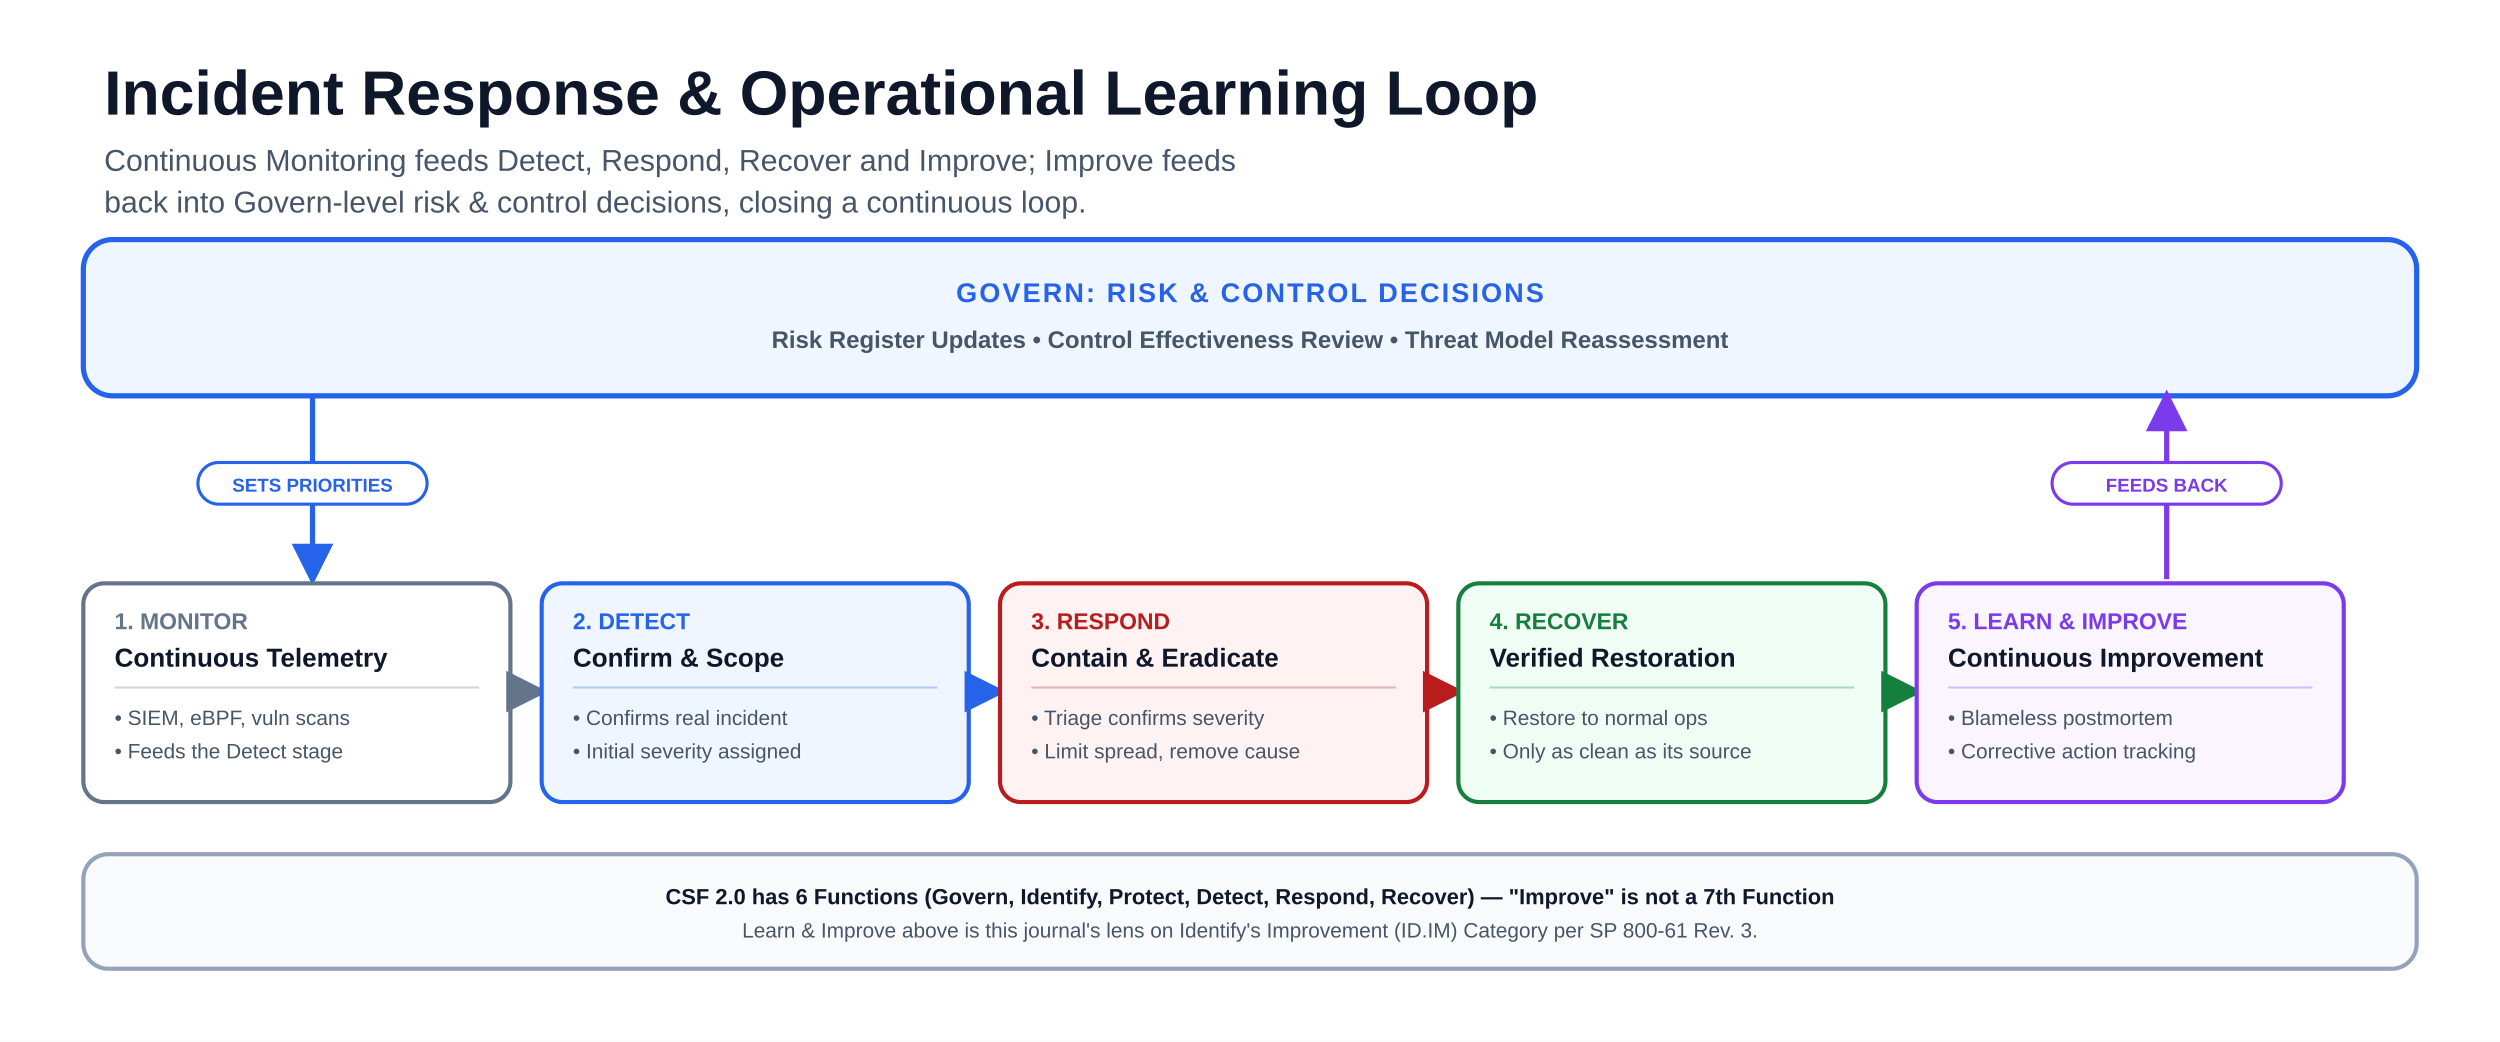
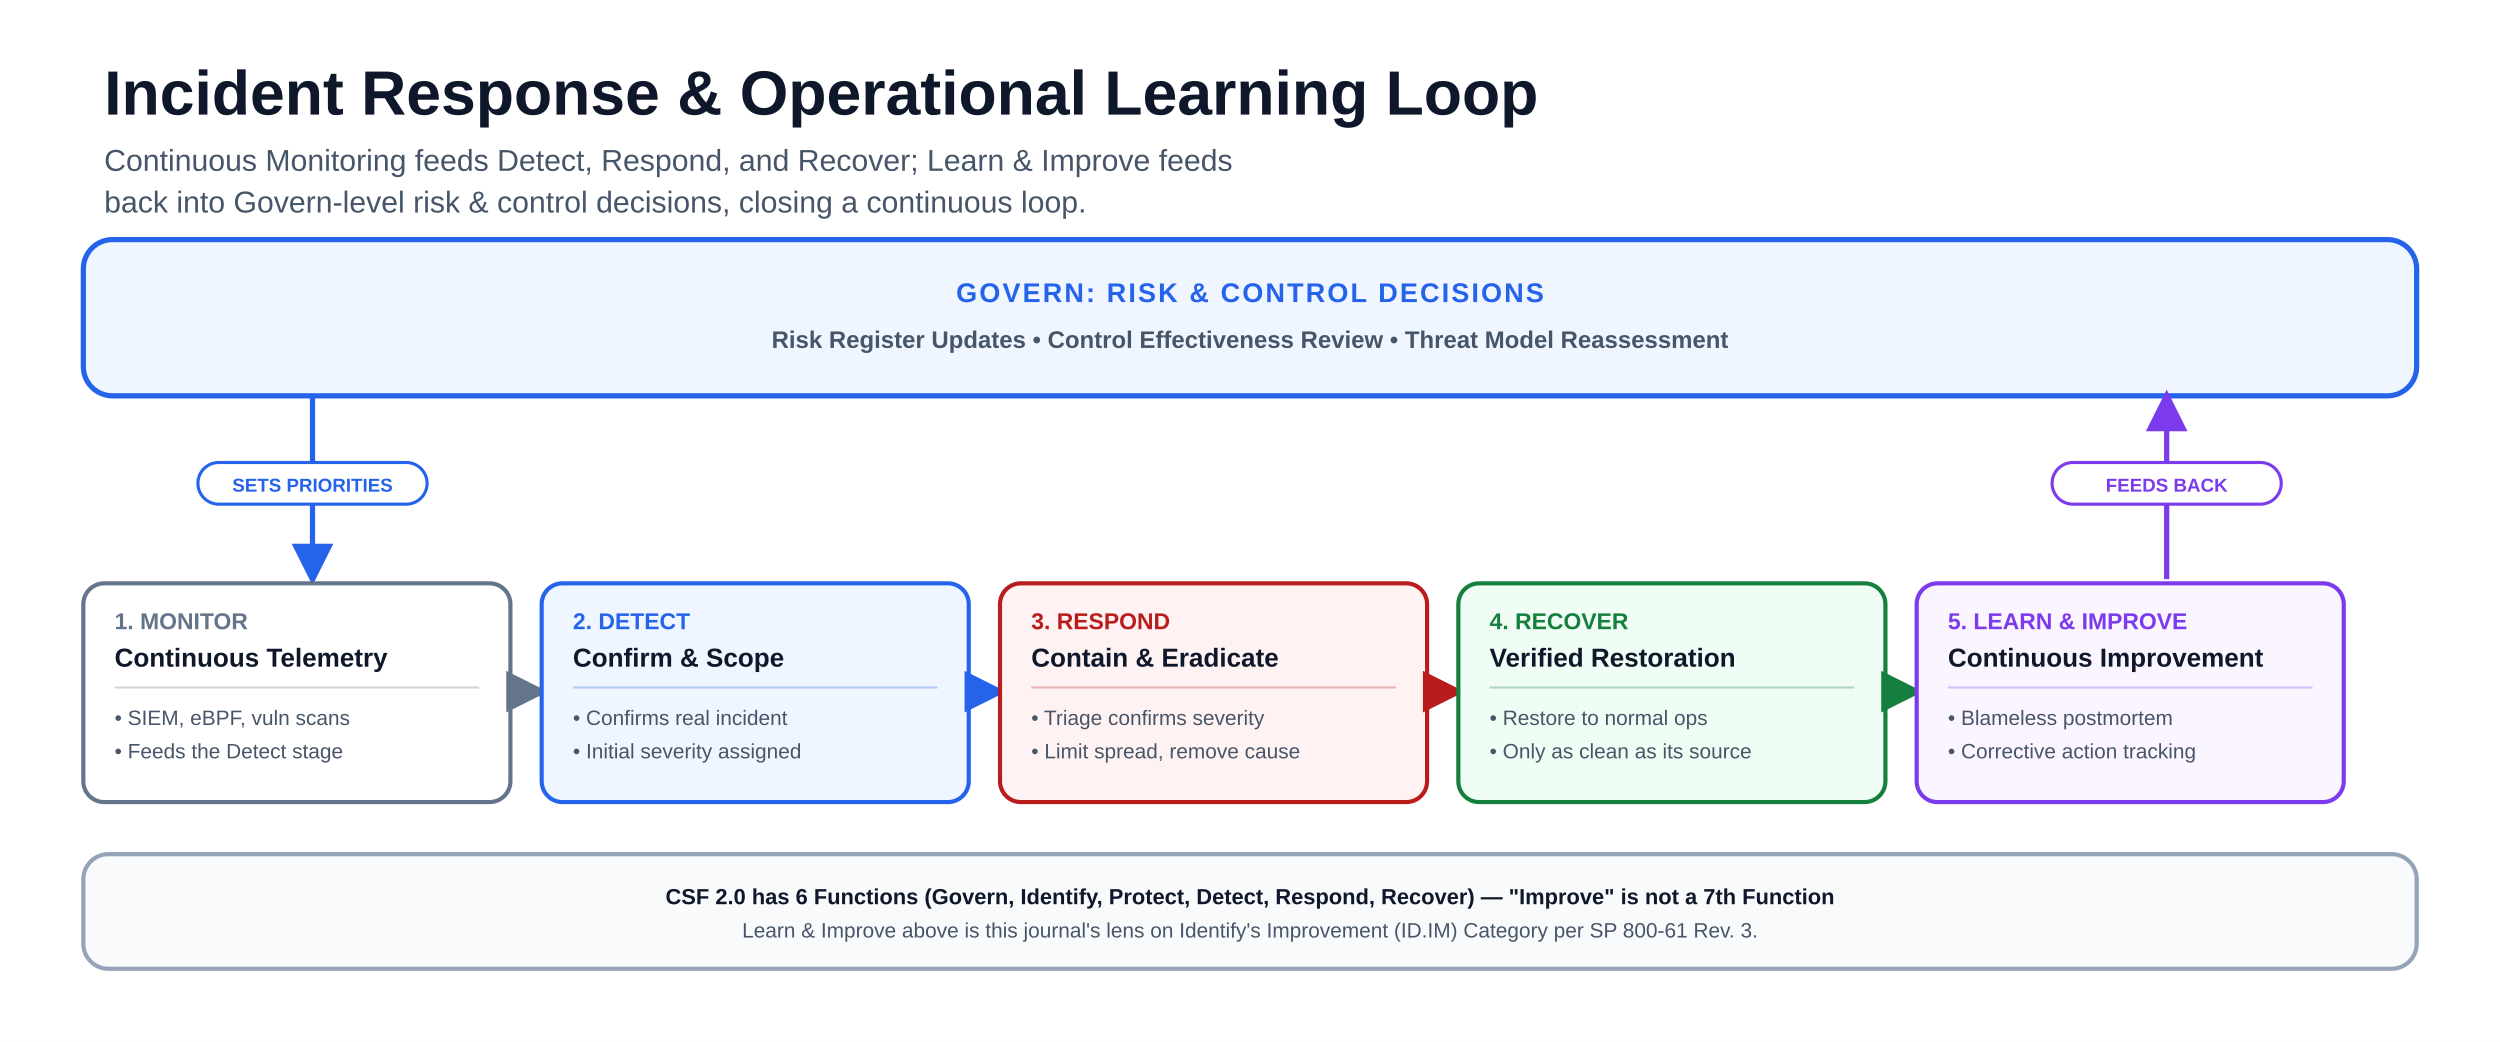
<svg xmlns="http://www.w3.org/2000/svg" viewBox="0 0 1200 500" font-family="-apple-system, BlinkMacSystemFont, 'Segoe UI', Arial, sans-serif" role="img" aria-labelledby="title description">
  <rect width="1200" height="500" fill="#ffffff" />
  <defs>
    <marker id="arrow-blue" viewBox="0 0 10 10" refX="8.5" refY="5" markerWidth="8" markerHeight="8" orient="auto">
      <path d="M0 0 L10 5 L0 10Z" fill="#2563eb" />
    </marker>
    <marker id="arrow-slate" viewBox="0 0 10 10" refX="8.5" refY="5" markerWidth="8" markerHeight="8" orient="auto">
      <path d="M0 0 L10 5 L0 10Z" fill="#64748b" />
    </marker>
    <marker id="arrow-red" viewBox="0 0 10 10" refX="8.5" refY="5" markerWidth="8" markerHeight="8" orient="auto">
      <path d="M0 0 L10 5 L0 10Z" fill="#b91c1c" />
    </marker>
    <marker id="arrow-green" viewBox="0 0 10 10" refX="8.5" refY="5" markerWidth="8" markerHeight="8" orient="auto">
      <path d="M0 0 L10 5 L0 10Z" fill="#15803d" />
    </marker>
    <marker id="arrow-violet" viewBox="0 0 10 10" refX="8.5" refY="5" markerWidth="8" markerHeight="8" orient="auto">
      <path d="M0 0 L10 5 L0 10Z" fill="#7c3aed" />
    </marker>
  </defs>
  <text x="50" y="55" font-size="30" font-weight="850" fill="#0f172a">Incident Response &amp; Operational Learning Loop</text>
-   <text x="50" y="82" font-size="14.5" fill="#475569">Continuous Monitoring feeds Detect, Respond, Recover and Improve; Improve feeds</text>
+   <text x="50" y="82" font-size="14.5" fill="#475569">Continuous Monitoring feeds Detect, Respond, and Recover; Learn &amp; Improve feeds</text>
  <text x="50" y="102" font-size="14.5" fill="#475569">back into Govern-level risk &amp; control decisions, closing a continuous loop.</text>
  <rect x="40" y="115" width="1120" height="75" rx="14" fill="#eff6ff" stroke="#2563eb" stroke-width="2.5" />
  <text x="600" y="145" text-anchor="middle" font-size="13" font-weight="900" letter-spacing="1" fill="#2563eb">GOVERN: RISK &amp; CONTROL DECISIONS</text>
  <text x="600" y="167" text-anchor="middle" font-size="11.5" font-weight="600" fill="#475569">Risk Register Updates • Control Effectiveness Review • Threat Model Reassessment</text>
  <path d="M 150 190 L 150 278" fill="none" stroke="#2563eb" stroke-width="2.5" marker-end="url(#arrow-blue)" />
  <rect x="95" y="222" width="110" height="20" rx="10" fill="#ffffff" stroke="#2563eb" stroke-width="1.5" />
  <text x="150" y="236" text-anchor="middle" font-size="9" font-weight="900" fill="#2563eb">SETS PRIORITIES</text>
  <path d="M 1040 278 L 1040 190" fill="none" stroke="#7c3aed" stroke-width="2.5" marker-end="url(#arrow-violet)" />
  <rect x="985" y="222" width="110" height="20" rx="10" fill="#ffffff" stroke="#7c3aed" stroke-width="1.5" />
  <text x="1040" y="236" text-anchor="middle" font-size="9" font-weight="900" fill="#7c3aed">FEEDS BACK</text>
  <rect x="40" y="280" width="205" height="105" rx="10" fill="#ffffff" stroke="#64748b" stroke-width="2" />
  <text x="55" y="302" font-size="11" font-weight="900" fill="#64748b">1. MONITOR</text>
  <text x="55" y="320" font-size="12.5" font-weight="800" fill="#0f172a">Continuous Telemetry</text>
  <line x1="55" y1="330" x2="230" y2="330" stroke="#64748b" stroke-opacity="0.3" stroke-width="1" />
  <text x="55" y="348" font-size="10" font-weight="500" fill="#475569">• SIEM, eBPF, vuln scans</text>
  <text x="55" y="364" font-size="10" font-weight="500" fill="#475569">• Feeds the Detect stage</text>
  <path d="M 245 332 L 260 332" fill="none" stroke="#64748b" stroke-width="2.5" marker-end="url(#arrow-slate)" />
  <rect x="260" y="280" width="205" height="105" rx="10" fill="#eff6ff" stroke="#2563eb" stroke-width="2" />
  <text x="275" y="302" font-size="11" font-weight="900" fill="#2563eb">2. DETECT</text>
  <text x="275" y="320" font-size="12.5" font-weight="800" fill="#0f172a">Confirm &amp; Scope</text>
  <line x1="275" y1="330" x2="450" y2="330" stroke="#2563eb" stroke-opacity="0.3" stroke-width="1" />
  <text x="275" y="348" font-size="10" font-weight="500" fill="#475569">• Confirms real incident</text>
  <text x="275" y="364" font-size="10" font-weight="500" fill="#475569">• Initial severity assigned</text>
  <path d="M 465 332 L 480 332" fill="none" stroke="#2563eb" stroke-width="2.5" marker-end="url(#arrow-blue)" />
  <rect x="480" y="280" width="205" height="105" rx="10" fill="#fef2f2" stroke="#b91c1c" stroke-width="2" />
  <text x="495" y="302" font-size="11" font-weight="900" fill="#b91c1c">3. RESPOND</text>
  <text x="495" y="320" font-size="12.5" font-weight="800" fill="#0f172a">Contain &amp; Eradicate</text>
  <line x1="495" y1="330" x2="670" y2="330" stroke="#b91c1c" stroke-opacity="0.3" stroke-width="1" />
  <text x="495" y="348" font-size="10" font-weight="500" fill="#475569">• Triage confirms severity</text>
  <text x="495" y="364" font-size="10" font-weight="500" fill="#475569">• Limit spread, remove cause</text>
  <path d="M 685 332 L 700 332" fill="none" stroke="#b91c1c" stroke-width="2.5" marker-end="url(#arrow-red)" />
  <rect x="700" y="280" width="205" height="105" rx="10" fill="#f0fdf4" stroke="#15803d" stroke-width="2" />
  <text x="715" y="302" font-size="11" font-weight="900" fill="#15803d">4. RECOVER</text>
  <text x="715" y="320" font-size="12.5" font-weight="800" fill="#0f172a">Verified Restoration</text>
  <line x1="715" y1="330" x2="890" y2="330" stroke="#15803d" stroke-opacity="0.3" stroke-width="1" />
  <text x="715" y="348" font-size="10" font-weight="500" fill="#475569">• Restore to normal ops</text>
  <text x="715" y="364" font-size="10" font-weight="500" fill="#475569">• Only as clean as its source</text>
  <path d="M 905 332 L 920 332" fill="none" stroke="#15803d" stroke-width="2.5" marker-end="url(#arrow-green)" />
  <rect x="920" y="280" width="205" height="105" rx="10" fill="#faf5ff" stroke="#7c3aed" stroke-width="2" />
  <text x="935" y="302" font-size="11" font-weight="900" fill="#7c3aed">5. LEARN &amp; IMPROVE</text>
  <text x="935" y="320" font-size="12.5" font-weight="800" fill="#0f172a">Continuous Improvement</text>
  <line x1="935" y1="330" x2="1110" y2="330" stroke="#7c3aed" stroke-opacity="0.3" stroke-width="1" />
  <text x="935" y="348" font-size="10" font-weight="500" fill="#475569">• Blameless postmortem</text>
  <text x="935" y="364" font-size="10" font-weight="500" fill="#475569">• Corrective action tracking</text>
  <rect x="40" y="410" width="1120" height="55" rx="12" fill="#f8fafc" stroke="#94a3b8" stroke-width="2" />
  <text x="600" y="434" text-anchor="middle" font-size="10.5" font-weight="700" fill="#0f172a">CSF 2.0 has 6 Functions (Govern, Identify, Protect, Detect, Respond, Recover) — "Improve" is not a 7th Function</text>
  <text x="600" y="450" text-anchor="middle" font-size="10" font-weight="500" fill="#475569">Learn &amp; Improve above is this journal's lens on Identify's Improvement (ID.IM) Category per SP 800-61 Rev. 3.</text>
</svg>
